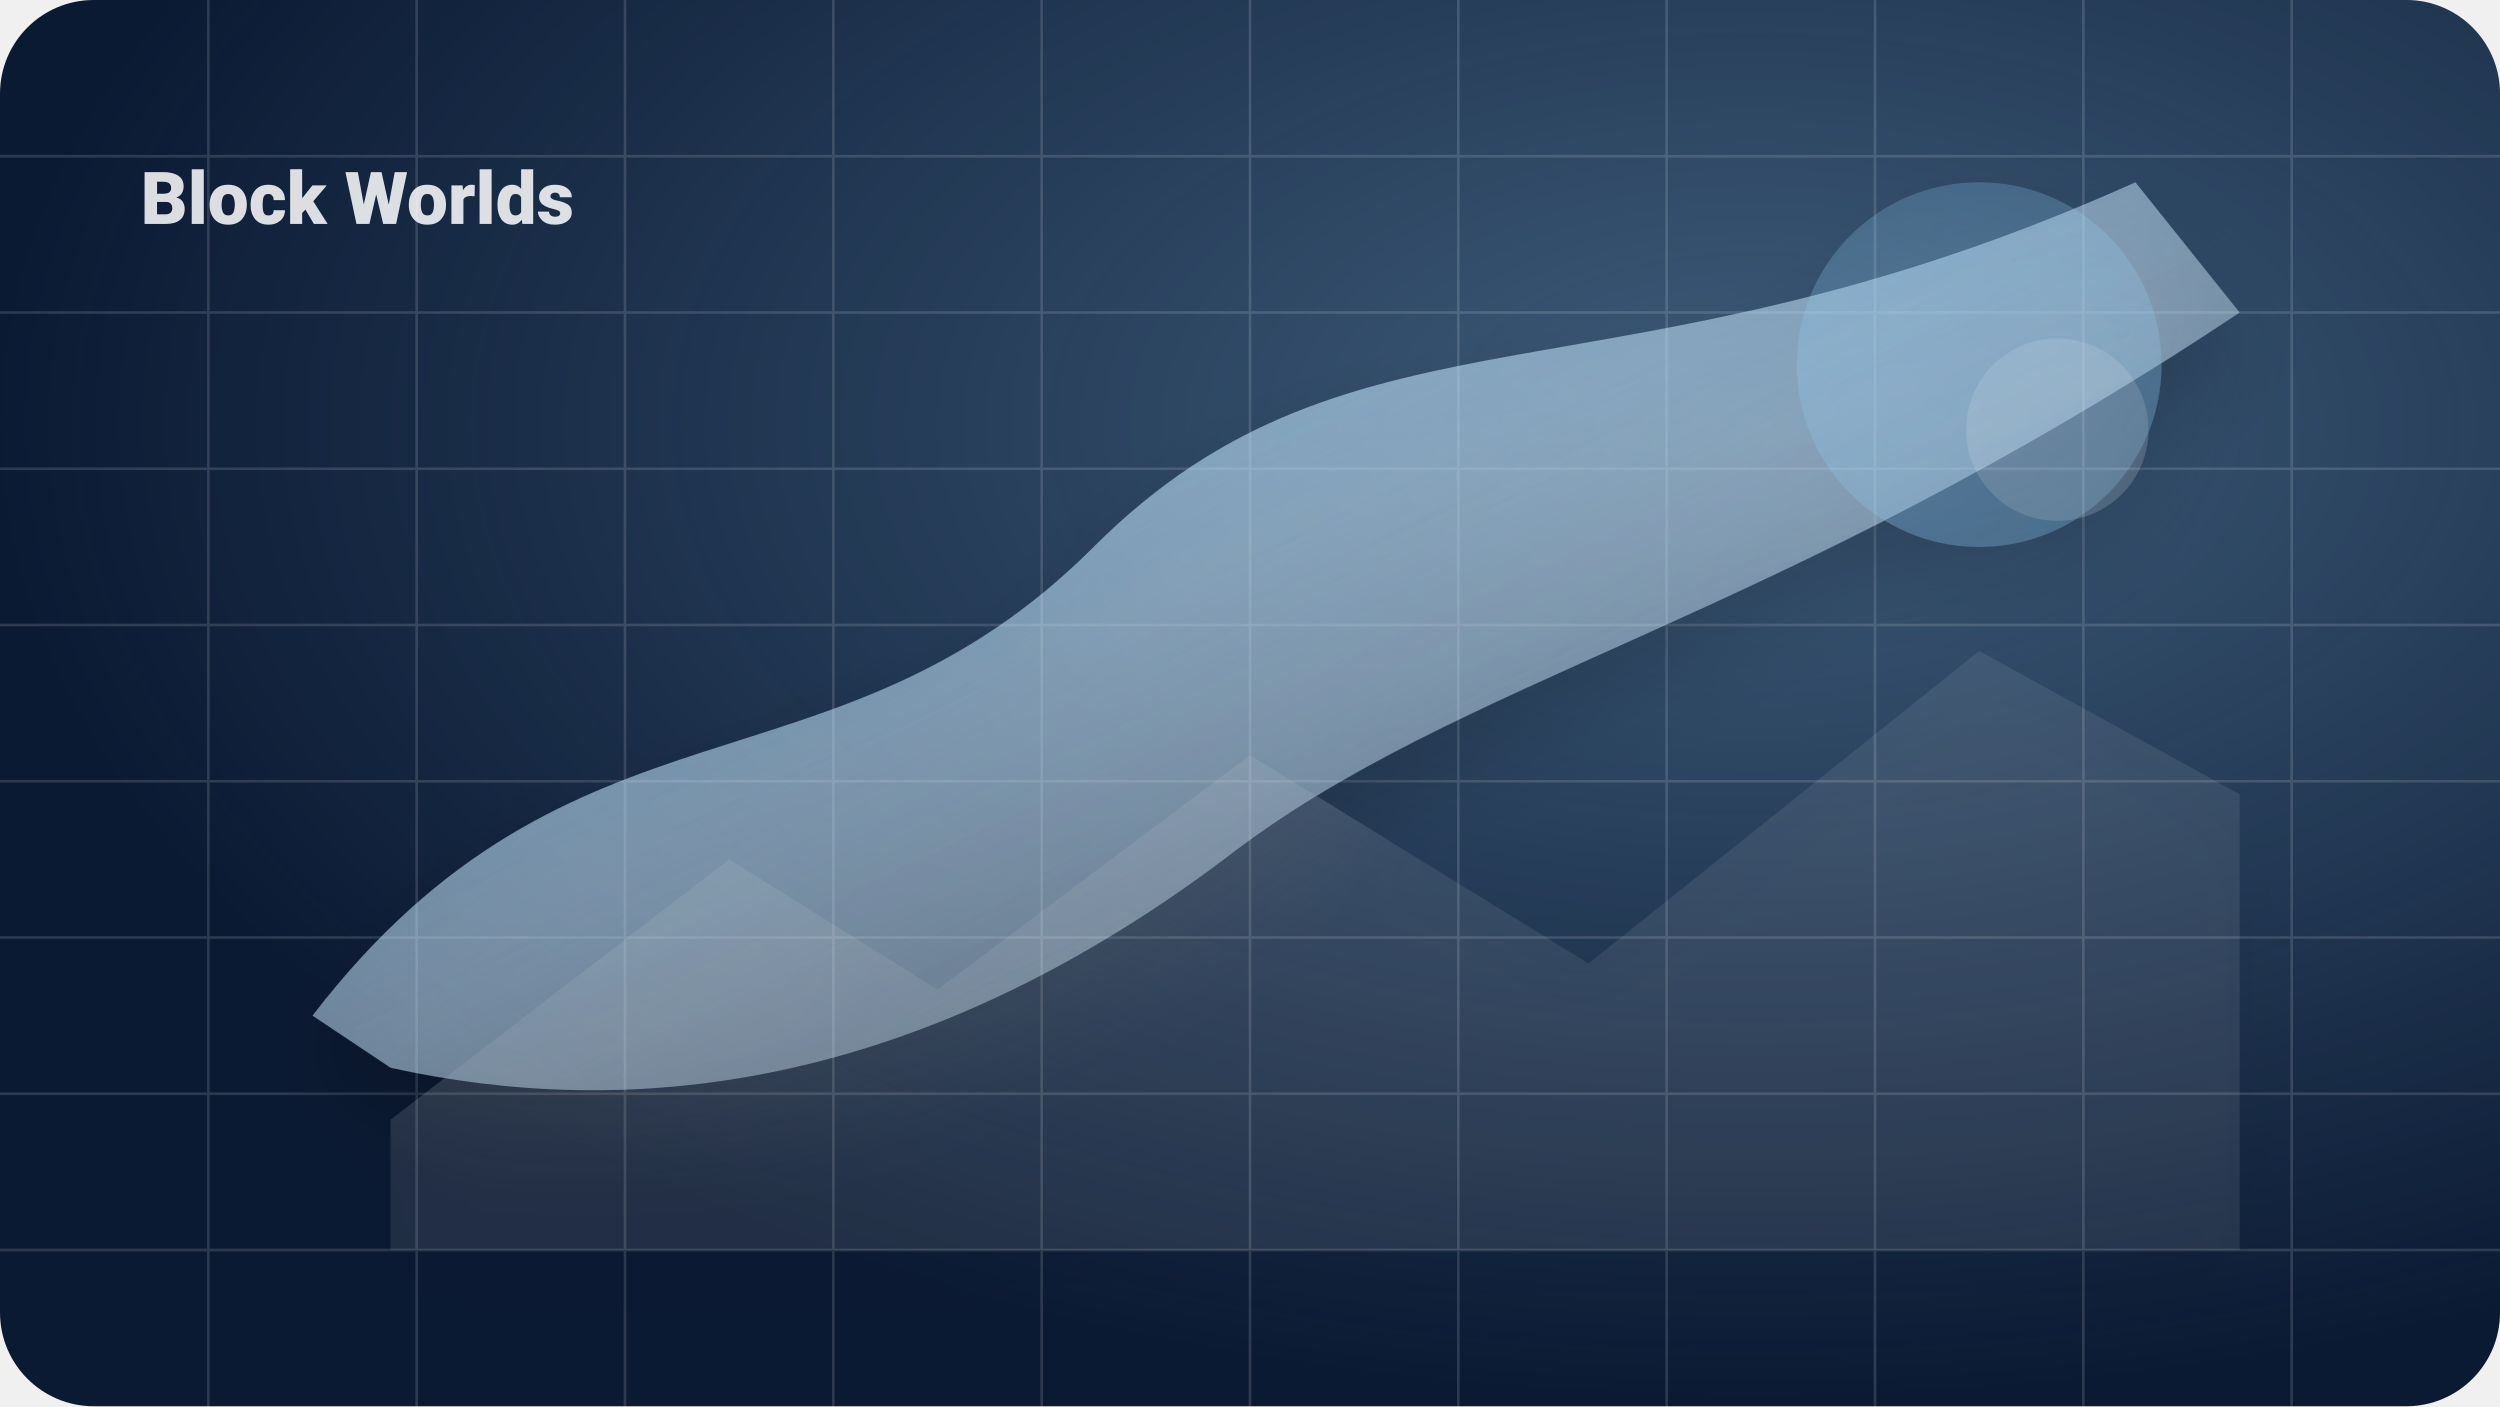
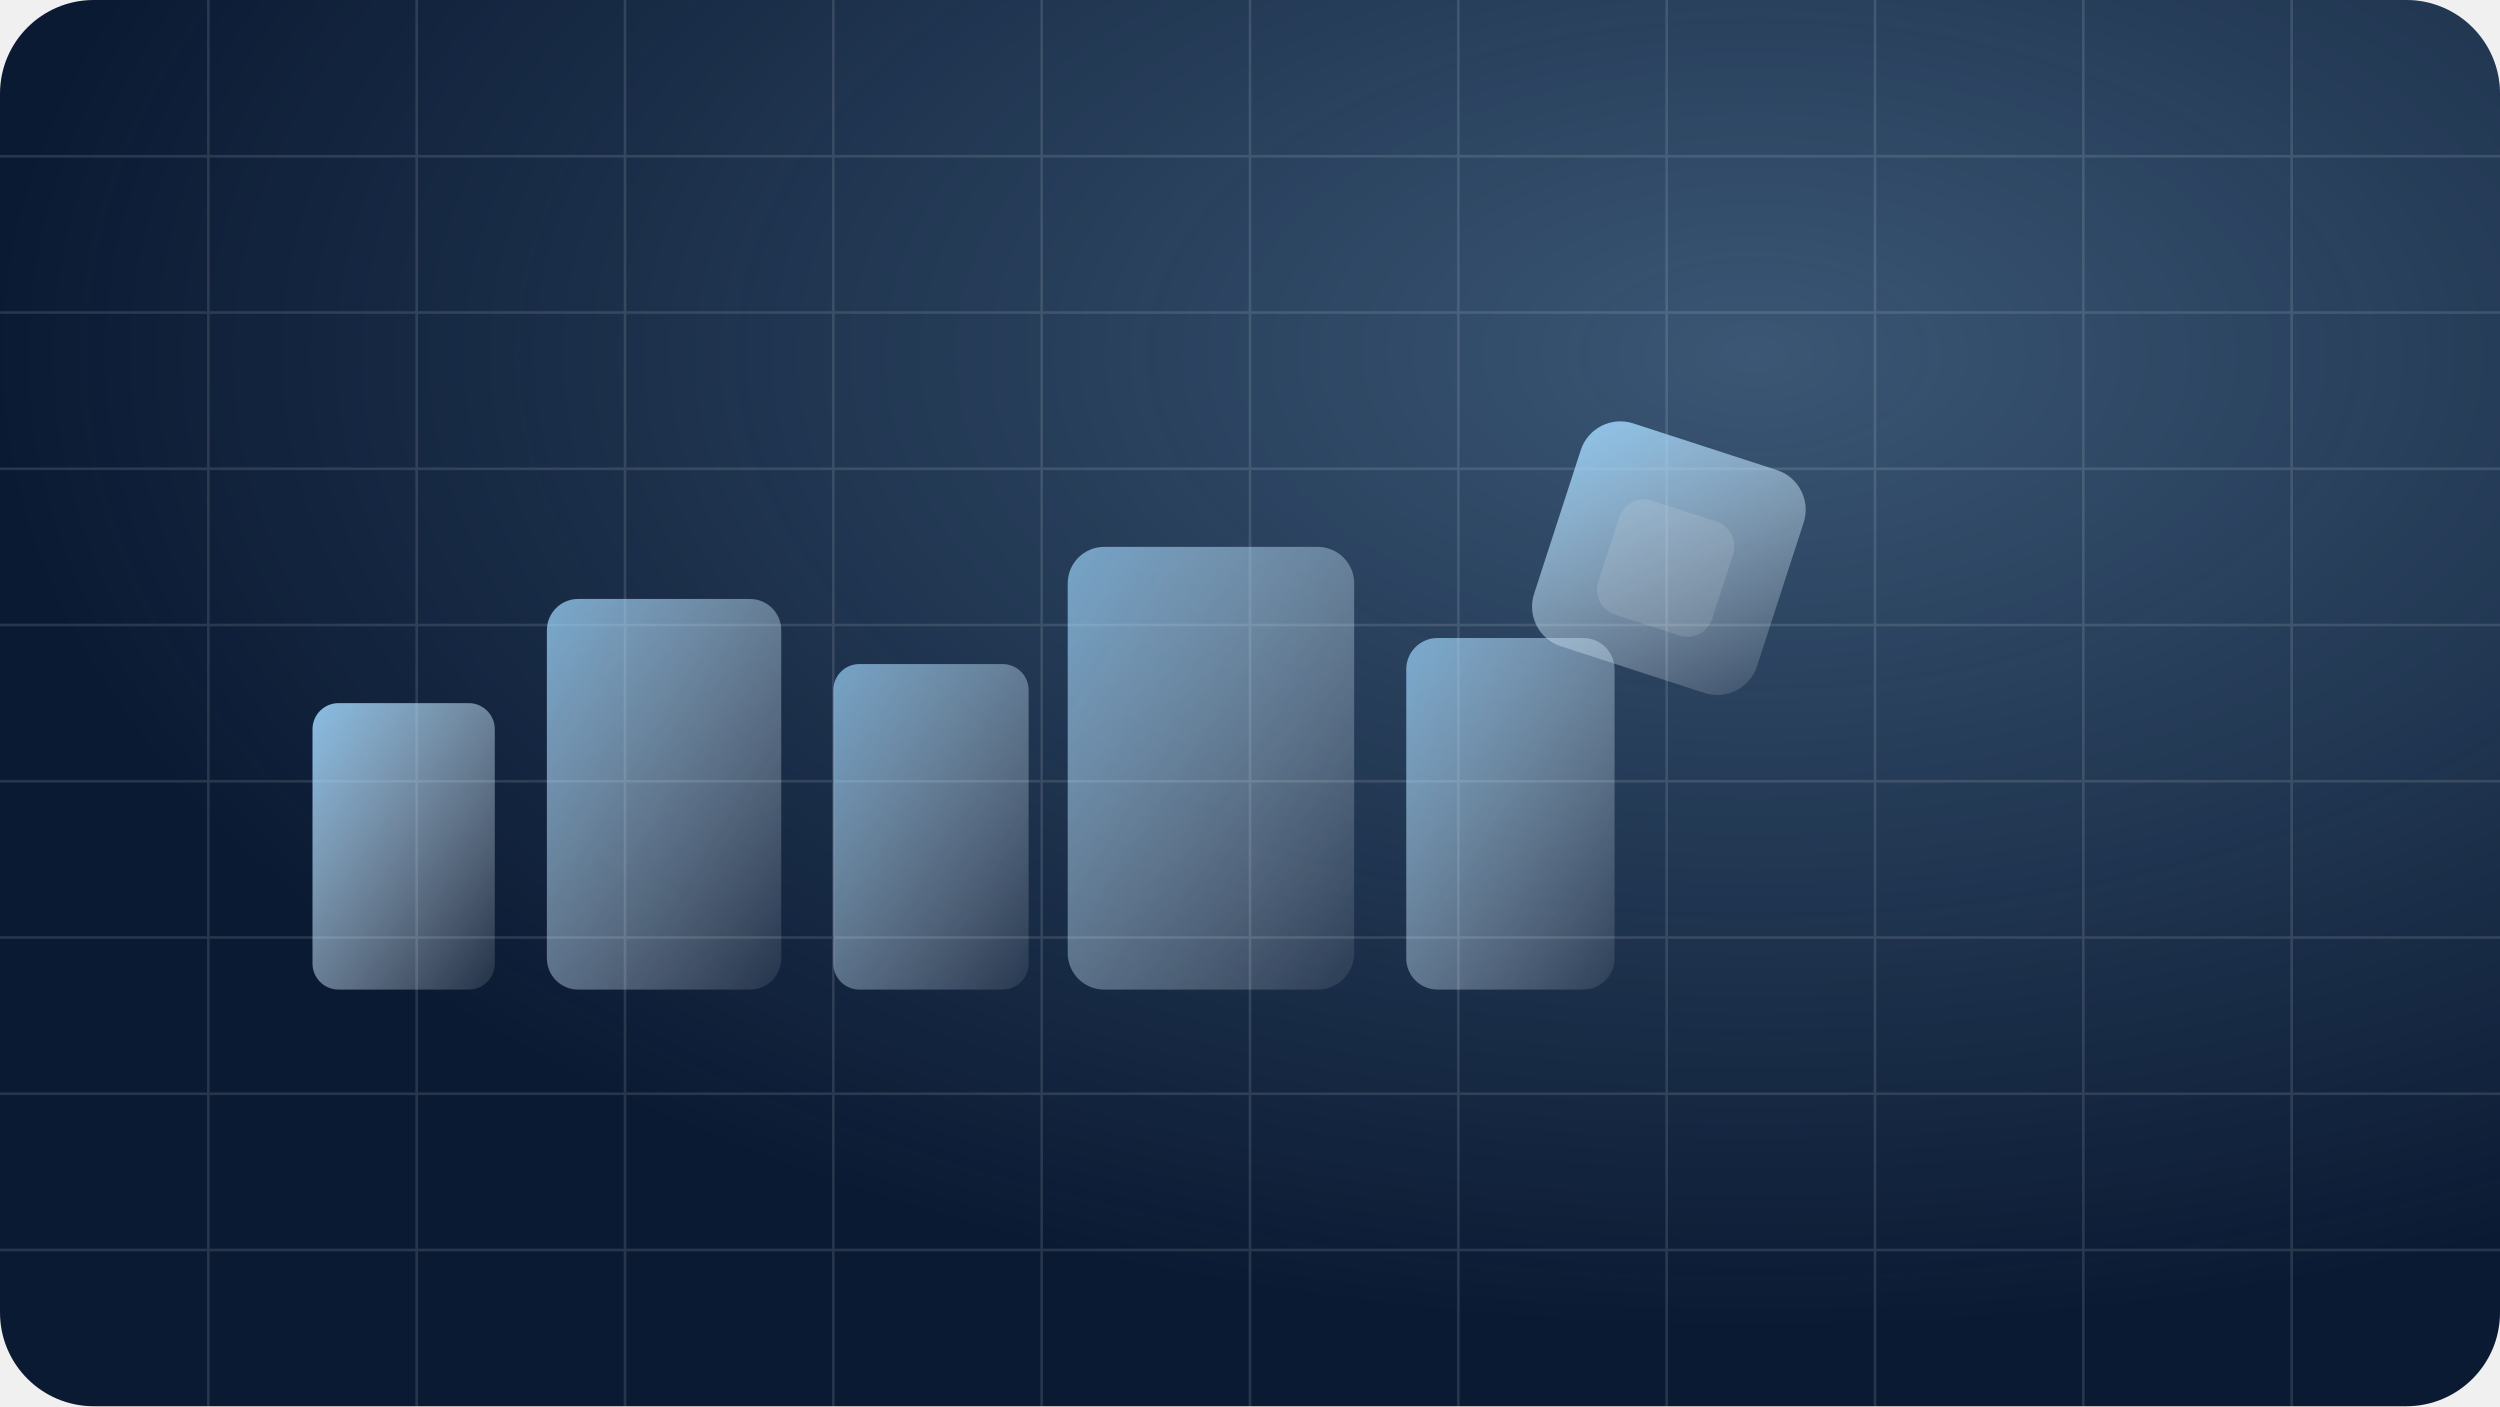
- <svg xmlns="http://www.w3.org/2000/svg" width="960" height="540" viewBox="0 0 960 540" role="img" aria-label="Block Worlds">
+ <svg xmlns="http://www.w3.org/2000/svg" width="960" height="540" viewBox="0 0 960 540" role="img" aria-label="roblox thumbnail">
  <defs>
    <linearGradient id="g" x1="0" x2="1" y1="0" y2="1">
      <stop offset="0" stop-color="#9dd7ff" stop-opacity="0.95" />
-       <stop offset="1" stop-color="#ffffff" stop-opacity="0.12" />
+       <stop offset="1" stop-color="#ffffff" stop-opacity="0.10" />
    </linearGradient>
-     <radialGradient id="r" cx="70%" cy="30%" r="70%">
-       <stop offset="0" stop-color="#9dd7ff" stop-opacity="0.35" />
+     <radialGradient id="r" cx="70%" cy="25%" r="70%">
+       <stop offset="0" stop-color="#9dd7ff" stop-opacity="0.32" />
      <stop offset="1" stop-color="#9dd7ff" stop-opacity="0" />
    </radialGradient>
    <filter id="s" x="-20%" y="-20%" width="140%" height="140%">
      <feDropShadow dx="0" dy="18" stdDeviation="16" flood-color="#000" flood-opacity="0.35" />
    </filter>
  </defs>
  <rect width="960" height="540" rx="36" fill="#0b1a33" />
  <rect width="960" height="540" rx="36" fill="url(#r)" />
-   <g opacity="0.14" stroke="#ffffff">
+   <g opacity="0.12" stroke="#ffffff">
    <path d="M0 60 H960" />
    <path d="M0 120 H960" />
    <path d="M0 180 H960" />
    <path d="M0 240 H960" />
    <path d="M0 300 H960" />
    <path d="M0 360 H960" />
    <path d="M0 420 H960" />
    <path d="M0 480 H960" />
    <path d="M80 0 V540" />
    <path d="M160 0 V540" />
    <path d="M240 0 V540" />
    <path d="M320 0 V540" />
    <path d="M400 0 V540" />
    <path d="M480 0 V540" />
    <path d="M560 0 V540" />
    <path d="M640 0 V540" />
    <path d="M720 0 V540" />
    <path d="M800 0 V540" />
    <path d="M880 0 V540" />
  </g>
-   <g filter="url(#s)">
-     <path d="M120 390 C220 260, 320 310, 420 210 C520 110, 620 160, 820 70 L860 120 C680 240, 560 260, 470 330 C350 420, 240 430, 150 410 Z" fill="url(#g)" opacity="0.9" />
-     <circle cx="760" cy="140" r="70" fill="#9dd7ff" opacity="0.22" />
-     <circle cx="790" cy="165" r="35" fill="#ffffff" opacity="0.12" />
-     <path d="M150 430 L280 330 L360 380 L480 290 L610 370 L760 250 L860 305 L860 480 L150 480 Z" fill="#ffffff" opacity="0.08" />
+   <g opacity="0.9">
+     <rect x="120" y="270" width="70" height="110" rx="10" fill="url(#g)" />
+     <rect x="210" y="230" width="90" height="150" rx="12" fill="url(#g)" opacity="0.85" />
+     <rect x="320" y="255" width="75" height="125" rx="10" fill="url(#g)" opacity="0.8" />
+     <rect x="410" y="210" width="110" height="170" rx="14" fill="url(#g)" opacity="0.78" />
+     <rect x="540" y="245" width="80" height="135" rx="12" fill="url(#g)" opacity="0.82" />
+     <g transform="translate(650 170) rotate(18)">
+       <rect x="-40" y="0" width="90" height="90" rx="16" fill="url(#g)" />
+       <rect x="-18" y="26" width="46" height="46" rx="10" fill="#ffffff" opacity="0.14" />
+     </g>
  </g>
-   <text x="54" y="86" font-family="system-ui, -apple-system, Segoe UI, Roboto, Arial" font-weight="900" font-size="28" fill="#ffffff" opacity="0.85">Block Worlds</text>
</svg>
